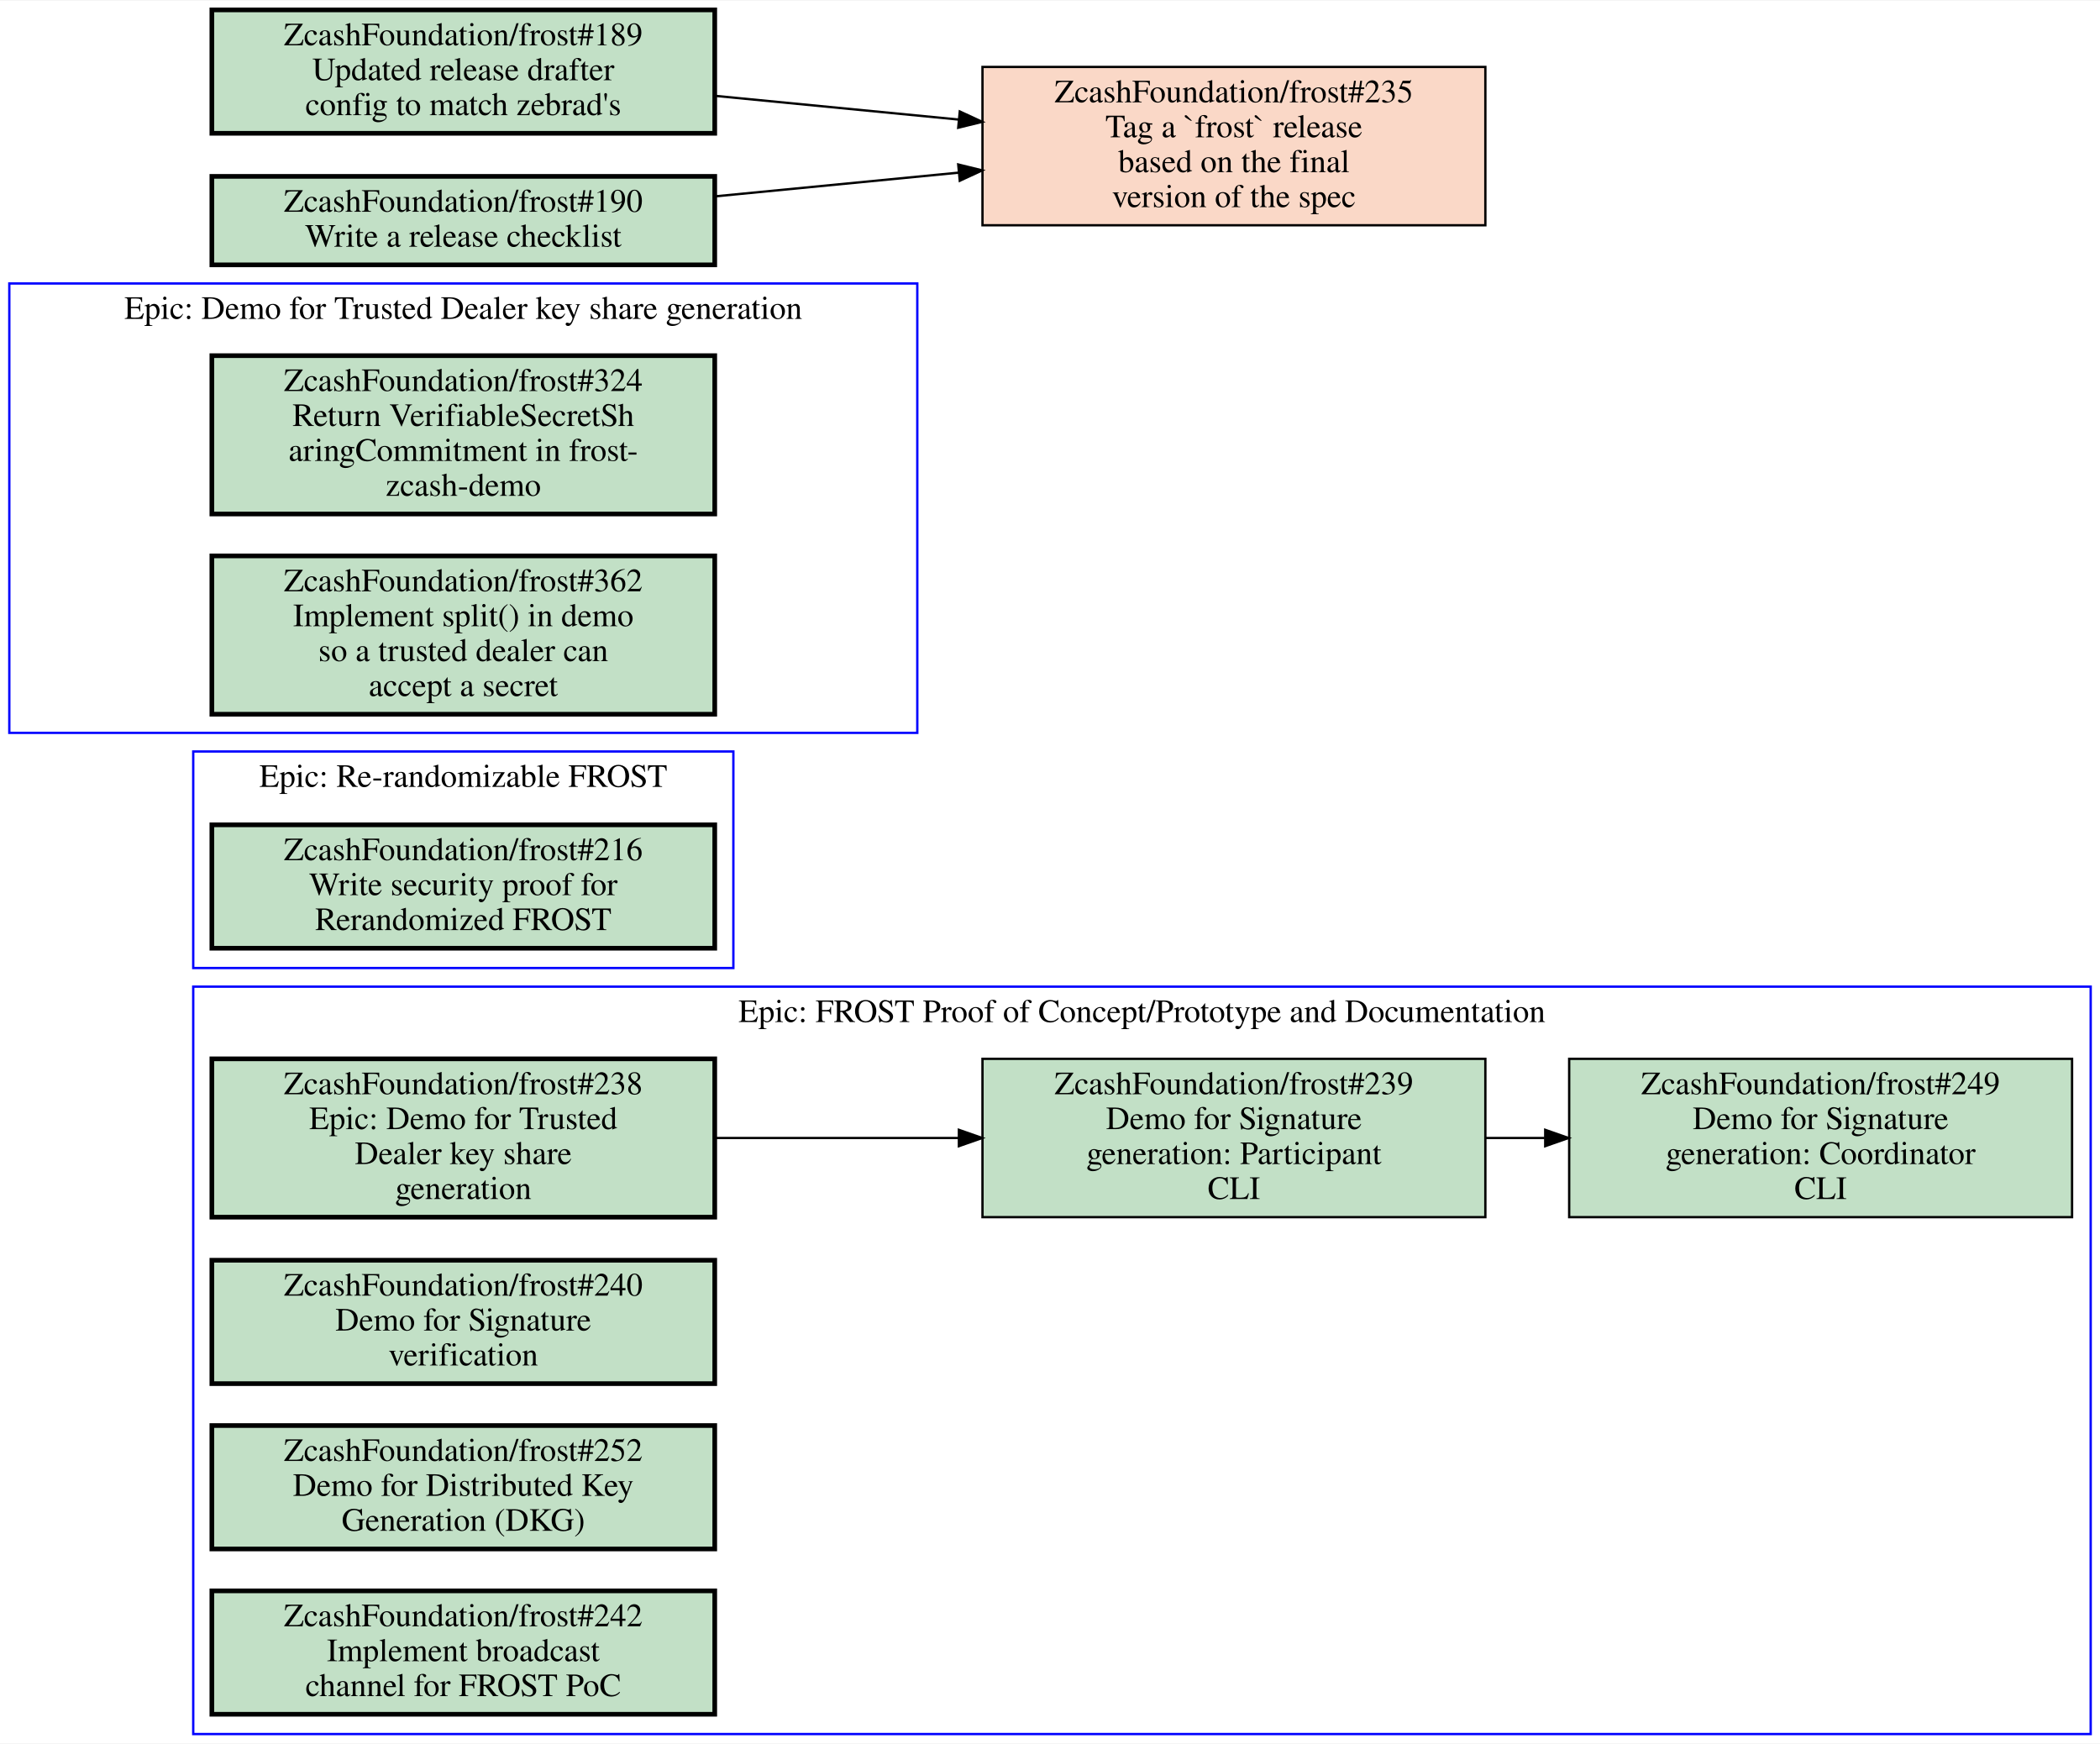
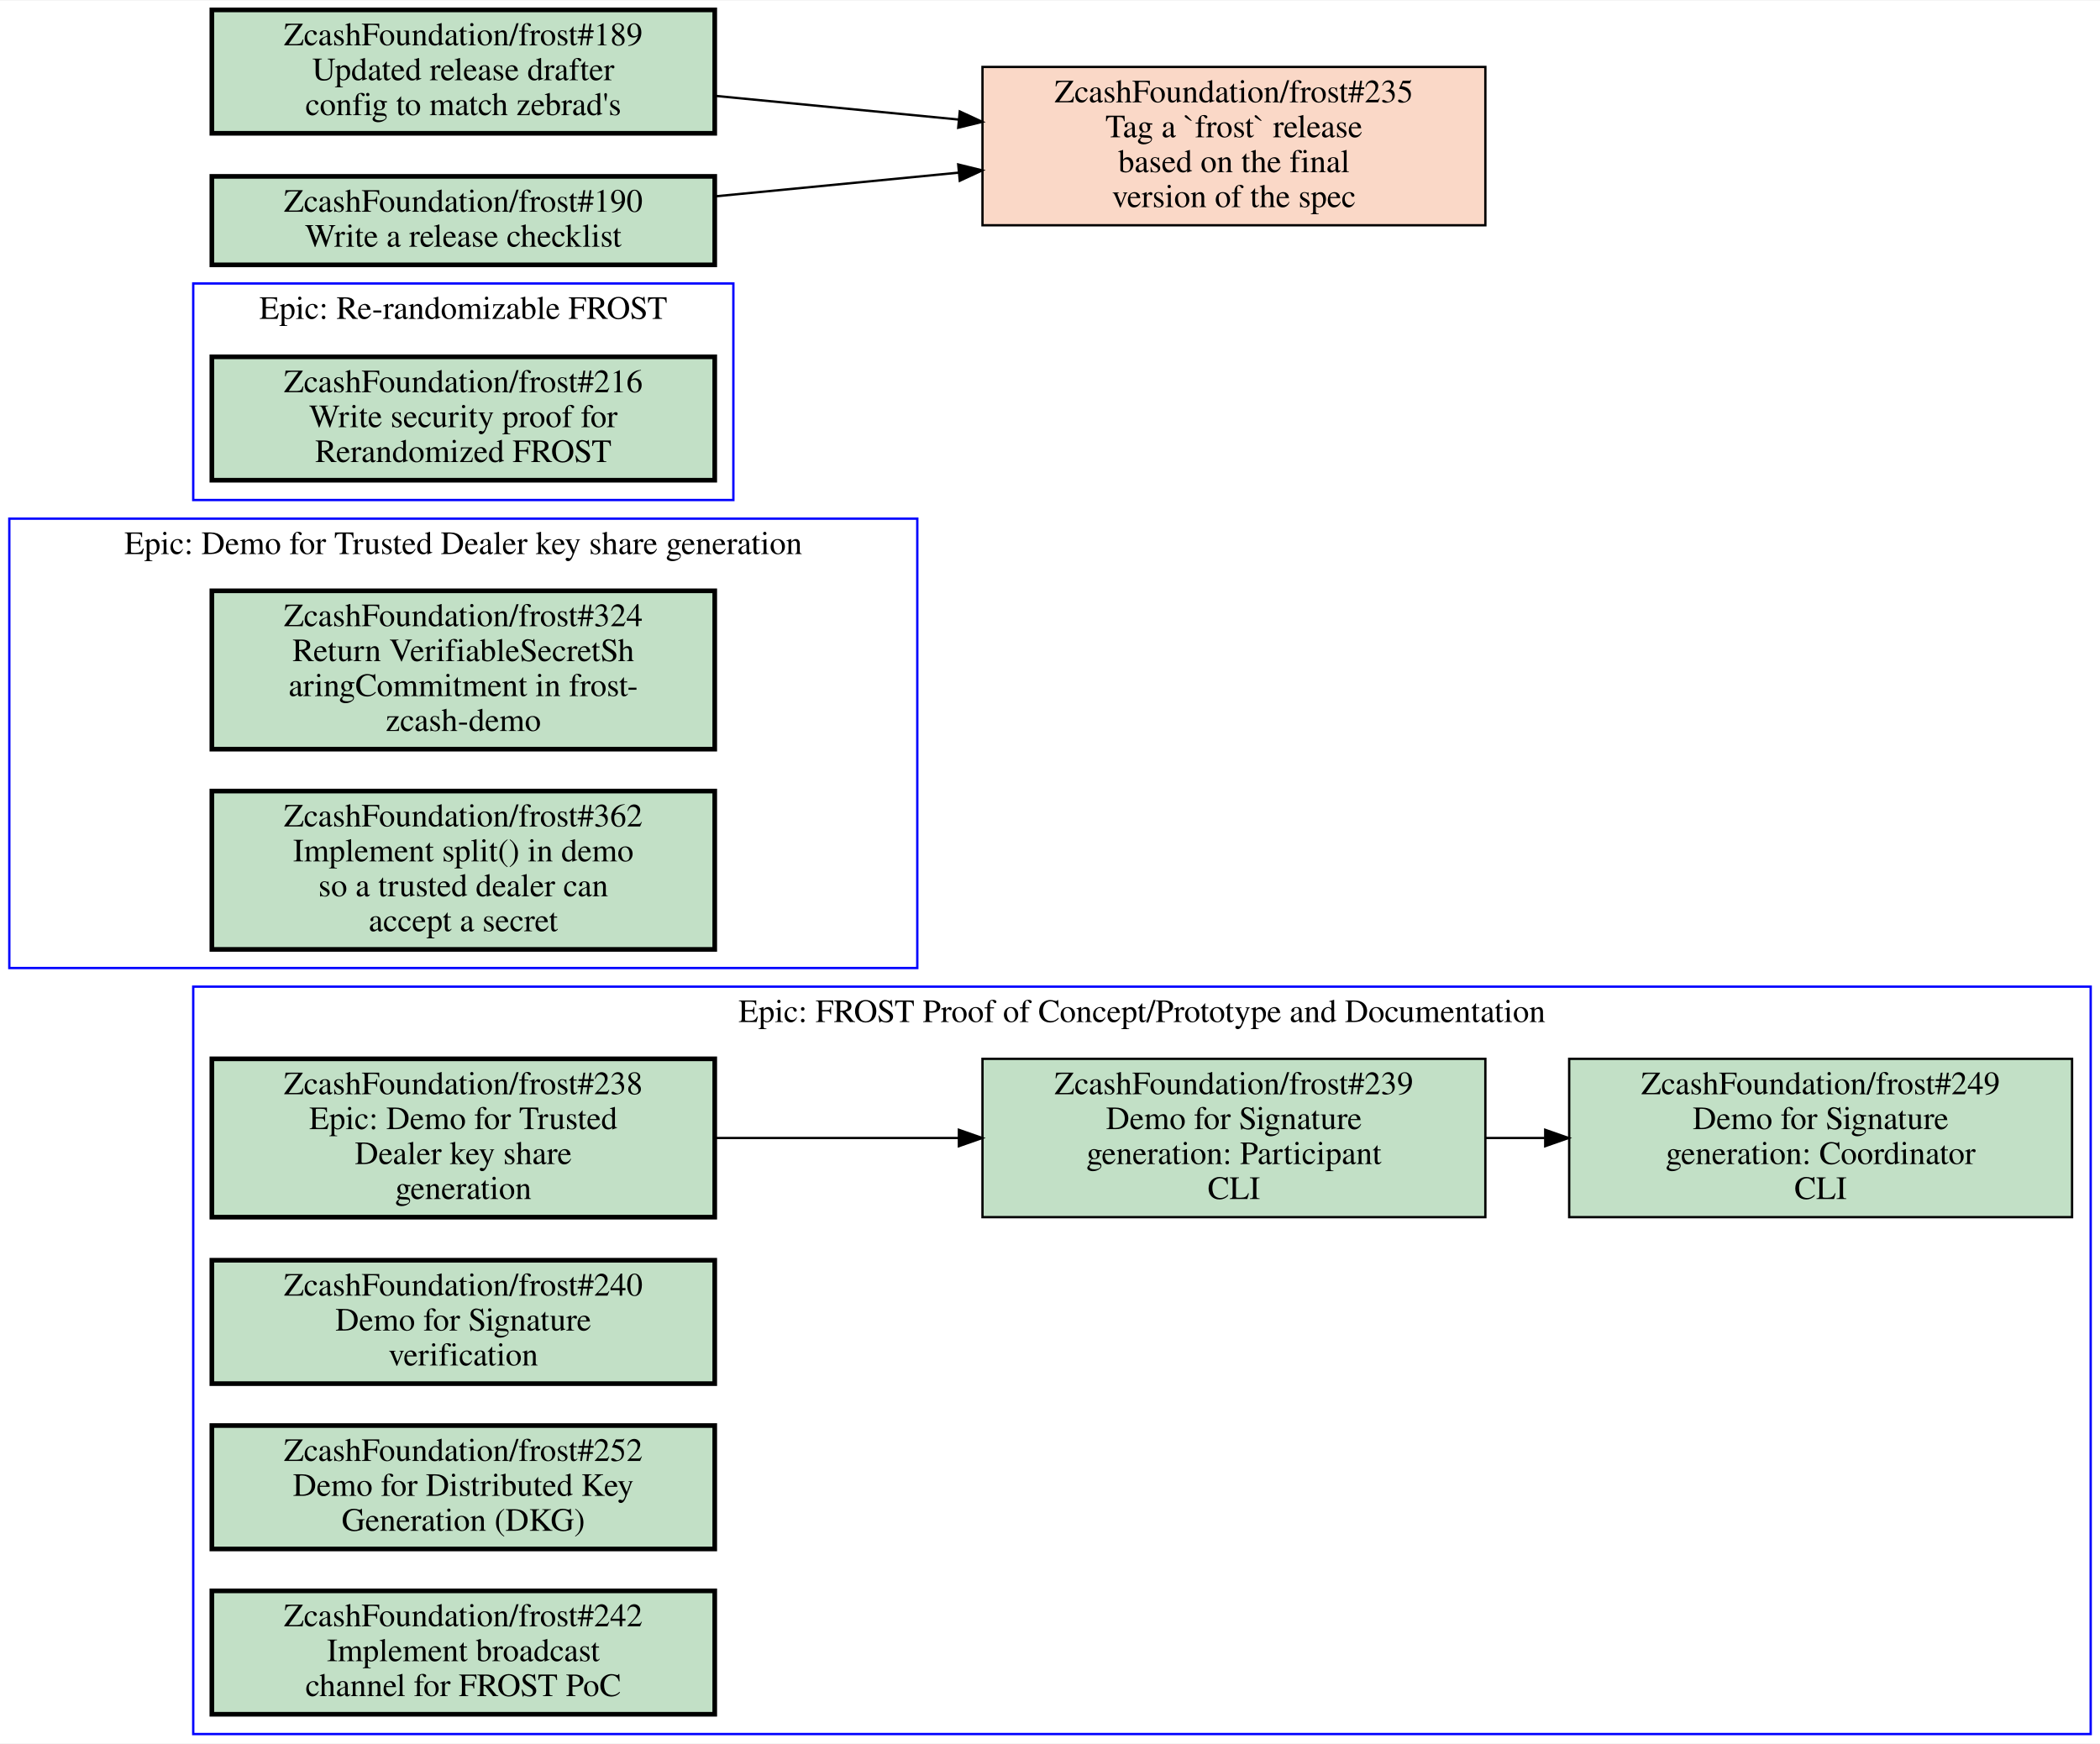
<svg xmlns="http://www.w3.org/2000/svg" xmlns:xlink="http://www.w3.org/1999/xlink" width="902pt" height="749pt" viewBox="0.00 0.00 902.00 748.50">
  <g id="graph0" class="graph" transform="scale(1 1) rotate(0) translate(4 744.5)">
    <polygon fill="white" stroke="transparent" points="-4,4 -4,-744.5 898,-744.5 898,4 -4,4" />
    <g id="clust1" class="cluster">
      <polygon fill="none" stroke="blue" points="79,0 79,-321 894,-321 894,0 79,0" />
      <text text-anchor="middle" x="486.5" y="-305.8" font-family="Times,serif" font-size="14.00">Epic: FROST Proof of Concept/Prototype and Documentation</text>
    </g>
    <g id="clust2" class="cluster">
-       <polygon fill="none" stroke="blue" points="0,-430 0,-623 390,-623 390,-430 0,-430" />
-       <text text-anchor="middle" x="195" y="-607.8" font-family="Times,serif" font-size="14.00">Epic: Demo for Trusted Dealer key share generation</text>
+       <polygon fill="none" stroke="blue" points="0,-329 0,-522 390,-522 390,-329 0,-329" />
+       <text text-anchor="middle" x="195" y="-506.8" font-family="Times,serif" font-size="14.00">Epic: Demo for Trusted Dealer key share generation</text>
    </g>
    <g id="clust3" class="cluster">
-       <polygon fill="none" stroke="blue" points="79,-329 79,-422 311,-422 311,-329 79,-329" />
-       <text text-anchor="middle" x="195" y="-406.8" font-family="Times,serif" font-size="14.00">Epic: Re-randomizable FROST</text>
+       <polygon fill="none" stroke="blue" points="79,-530 79,-623 311,-623 311,-530 79,-530" />
+       <text text-anchor="middle" x="195" y="-607.8" font-family="Times,serif" font-size="14.00">Epic: Re-randomizable FROST</text>
    </g>
    <g id="node1" class="node open">
      <g id="a_node1">
        <a xlink:href="https://github.com/ZcashFoundation/frost/issues/238" xlink:title="ZcashFoundation/frost#238&#10;Epic: Demo for Trusted&#10;Dealer key share&#10;generation" target="_blank">
          <polygon fill="#c2e0c6" stroke="black" stroke-width="2" points="303,-290 87,-290 87,-222 303,-222 303,-290" />
          <text text-anchor="middle" x="195" y="-274.8" font-family="Times,serif" font-size="14.00">ZcashFoundation/frost#238</text>
          <text text-anchor="middle" x="195" y="-259.8" font-family="Times,serif" font-size="14.00">Epic: Demo for Trusted</text>
          <text text-anchor="middle" x="195" y="-244.8" font-family="Times,serif" font-size="14.00">Dealer key share</text>
          <text text-anchor="middle" x="195" y="-229.8" font-family="Times,serif" font-size="14.00">generation</text>
        </a>
      </g>
    </g>
    <g id="node2" class="node open">
      <g id="a_node2">
        <a xlink:href="https://github.com/ZcashFoundation/frost/issues/239" xlink:title="ZcashFoundation/frost#239&#10;Demo for Signature&#10;generation: Participant&#10;CLI" target="_blank">
          <polygon fill="#c2e0c6" stroke="black" points="634,-290 418,-290 418,-222 634,-222 634,-290" />
          <text text-anchor="middle" x="526" y="-274.8" font-family="Times,serif" font-size="14.00">ZcashFoundation/frost#239</text>
          <text text-anchor="middle" x="526" y="-259.8" font-family="Times,serif" font-size="14.00">Demo for Signature</text>
          <text text-anchor="middle" x="526" y="-244.8" font-family="Times,serif" font-size="14.00">generation: Participant</text>
          <text text-anchor="middle" x="526" y="-229.8" font-family="Times,serif" font-size="14.00">CLI</text>
        </a>
      </g>
    </g>
    <g id="edge1" class="edge">
      <path fill="none" stroke="black" d="M303.27,-256C336.72,-256 373.78,-256 407.87,-256" />
      <polygon fill="black" stroke="black" points="407.87,-259.5 417.87,-256 407.87,-252.5 407.87,-259.5" />
    </g>
    <g id="node3" class="node open">
      <g id="a_node3">
        <a xlink:href="https://github.com/ZcashFoundation/frost/issues/249" xlink:title="ZcashFoundation/frost#249&#10;Demo for Signature&#10;generation: Coordinator&#10;CLI" target="_blank">
          <polygon fill="#c2e0c6" stroke="black" points="886,-290 670,-290 670,-222 886,-222 886,-290" />
          <text text-anchor="middle" x="778" y="-274.8" font-family="Times,serif" font-size="14.00">ZcashFoundation/frost#249</text>
          <text text-anchor="middle" x="778" y="-259.8" font-family="Times,serif" font-size="14.00">Demo for Signature</text>
          <text text-anchor="middle" x="778" y="-244.8" font-family="Times,serif" font-size="14.00">generation: Coordinator</text>
          <text text-anchor="middle" x="778" y="-229.8" font-family="Times,serif" font-size="14.00">CLI</text>
        </a>
      </g>
    </g>
    <g id="edge2" class="edge">
      <path fill="none" stroke="black" d="M634.11,-256C642.5,-256 650.99,-256 659.44,-256" />
      <polygon fill="black" stroke="black" points="659.71,-259.5 669.71,-256 659.71,-252.5 659.71,-259.5" />
    </g>
    <g id="node4" class="node open">
      <g id="a_node4">
        <a xlink:href="https://github.com/ZcashFoundation/frost/issues/240" xlink:title="ZcashFoundation/frost#240&#10;Demo for Signature&#10;verification" target="_blank">
          <polygon fill="#c2e0c6" stroke="black" stroke-width="2" points="303,-203.5 87,-203.5 87,-150.5 303,-150.5 303,-203.5" />
          <text text-anchor="middle" x="195" y="-188.3" font-family="Times,serif" font-size="14.00">ZcashFoundation/frost#240</text>
          <text text-anchor="middle" x="195" y="-173.3" font-family="Times,serif" font-size="14.00">Demo for Signature</text>
          <text text-anchor="middle" x="195" y="-158.3" font-family="Times,serif" font-size="14.00">verification</text>
        </a>
      </g>
    </g>
    <g id="node5" class="node open">
      <g id="a_node5">
        <a xlink:href="https://github.com/ZcashFoundation/frost/issues/252" xlink:title="ZcashFoundation/frost#252&#10;Demo for Distributed Key&#10;Generation (DKG)" target="_blank">
          <polygon fill="#c2e0c6" stroke="black" stroke-width="2" points="303,-132.5 87,-132.5 87,-79.5 303,-79.5 303,-132.5" />
          <text text-anchor="middle" x="195" y="-117.3" font-family="Times,serif" font-size="14.00">ZcashFoundation/frost#252</text>
          <text text-anchor="middle" x="195" y="-102.3" font-family="Times,serif" font-size="14.00">Demo for Distributed Key</text>
          <text text-anchor="middle" x="195" y="-87.3" font-family="Times,serif" font-size="14.00">Generation (DKG)</text>
        </a>
      </g>
    </g>
    <g id="node6" class="node open">
      <g id="a_node6">
        <a xlink:href="https://github.com/ZcashFoundation/frost/issues/242" xlink:title="ZcashFoundation/frost#242&#10;Implement broadcast&#10;channel for FROST PoC" target="_blank">
          <polygon fill="#c2e0c6" stroke="black" stroke-width="2" points="303,-61.5 87,-61.5 87,-8.5 303,-8.5 303,-61.5" />
          <text text-anchor="middle" x="195" y="-46.3" font-family="Times,serif" font-size="14.00">ZcashFoundation/frost#242</text>
          <text text-anchor="middle" x="195" y="-31.3" font-family="Times,serif" font-size="14.00">Implement broadcast</text>
          <text text-anchor="middle" x="195" y="-16.3" font-family="Times,serif" font-size="14.00">channel for FROST PoC</text>
        </a>
      </g>
    </g>
    <g id="node7" class="node open">
      <g id="a_node7">
        <a xlink:href="https://github.com/ZcashFoundation/frost/issues/324" xlink:title="ZcashFoundation/frost#324&#10;Return VerifiableSecretSh&#10;aringCommitment in frost-&#10;zcash-demo" target="_blank">
-           <polygon fill="#c2e0c6" stroke="black" stroke-width="2" points="303,-592 87,-592 87,-524 303,-524 303,-592" />
-           <text text-anchor="middle" x="195" y="-576.8" font-family="Times,serif" font-size="14.00">ZcashFoundation/frost#324</text>
-           <text text-anchor="middle" x="195" y="-561.8" font-family="Times,serif" font-size="14.00">Return VerifiableSecretSh</text>
-           <text text-anchor="middle" x="195" y="-546.8" font-family="Times,serif" font-size="14.00">aringCommitment in frost-</text>
-           <text text-anchor="middle" x="195" y="-531.8" font-family="Times,serif" font-size="14.00">zcash-demo</text>
+           <polygon fill="#c2e0c6" stroke="black" stroke-width="2" points="303,-491 87,-491 87,-423 303,-423 303,-491" />
+           <text text-anchor="middle" x="195" y="-475.8" font-family="Times,serif" font-size="14.00">ZcashFoundation/frost#324</text>
+           <text text-anchor="middle" x="195" y="-460.8" font-family="Times,serif" font-size="14.00">Return VerifiableSecretSh</text>
+           <text text-anchor="middle" x="195" y="-445.8" font-family="Times,serif" font-size="14.00">aringCommitment in frost-</text>
+           <text text-anchor="middle" x="195" y="-430.8" font-family="Times,serif" font-size="14.00">zcash-demo</text>
        </a>
      </g>
    </g>
    <g id="node8" class="node open">
      <g id="a_node8">
        <a xlink:href="https://github.com/ZcashFoundation/frost/issues/362" xlink:title="ZcashFoundation/frost#362&#10;Implement split() in demo&#10;so a trusted dealer can&#10;accept a secret" target="_blank">
-           <polygon fill="#c2e0c6" stroke="black" stroke-width="2" points="303,-506 87,-506 87,-438 303,-438 303,-506" />
-           <text text-anchor="middle" x="195" y="-490.8" font-family="Times,serif" font-size="14.00">ZcashFoundation/frost#362</text>
-           <text text-anchor="middle" x="195" y="-475.8" font-family="Times,serif" font-size="14.00">Implement split() in demo</text>
-           <text text-anchor="middle" x="195" y="-460.8" font-family="Times,serif" font-size="14.00">so a trusted dealer can</text>
-           <text text-anchor="middle" x="195" y="-445.8" font-family="Times,serif" font-size="14.00">accept a secret</text>
+           <polygon fill="#c2e0c6" stroke="black" stroke-width="2" points="303,-405 87,-405 87,-337 303,-337 303,-405" />
+           <text text-anchor="middle" x="195" y="-389.8" font-family="Times,serif" font-size="14.00">ZcashFoundation/frost#362</text>
+           <text text-anchor="middle" x="195" y="-374.8" font-family="Times,serif" font-size="14.00">Implement split() in demo</text>
+           <text text-anchor="middle" x="195" y="-359.8" font-family="Times,serif" font-size="14.00">so a trusted dealer can</text>
+           <text text-anchor="middle" x="195" y="-344.8" font-family="Times,serif" font-size="14.00">accept a secret</text>
        </a>
      </g>
    </g>
    <g id="node9" class="node open">
      <g id="a_node9">
        <a xlink:href="https://github.com/ZcashFoundation/frost/issues/216" xlink:title="ZcashFoundation/frost#216&#10;Write security proof for&#10;Rerandomized FROST" target="_blank">
-           <polygon fill="#c2e0c6" stroke="black" stroke-width="2" points="303,-390.5 87,-390.5 87,-337.5 303,-337.5 303,-390.5" />
-           <text text-anchor="middle" x="195" y="-375.3" font-family="Times,serif" font-size="14.00">ZcashFoundation/frost#216</text>
-           <text text-anchor="middle" x="195" y="-360.3" font-family="Times,serif" font-size="14.00">Write security proof for</text>
-           <text text-anchor="middle" x="195" y="-345.3" font-family="Times,serif" font-size="14.00">Rerandomized FROST</text>
+           <polygon fill="#c2e0c6" stroke="black" stroke-width="2" points="303,-591.5 87,-591.5 87,-538.5 303,-538.5 303,-591.5" />
+           <text text-anchor="middle" x="195" y="-576.3" font-family="Times,serif" font-size="14.00">ZcashFoundation/frost#216</text>
+           <text text-anchor="middle" x="195" y="-561.3" font-family="Times,serif" font-size="14.00">Write security proof for</text>
+           <text text-anchor="middle" x="195" y="-546.3" font-family="Times,serif" font-size="14.00">Rerandomized FROST</text>
        </a>
      </g>
    </g>
    <g id="node10" class="node closed">
      <g id="a_node10">
        <a xlink:href="https://github.com/ZcashFoundation/frost/issues/235" xlink:title="ZcashFoundation/frost#235&#10;Tag a `frost` release&#10;based on the final&#10;version of the spec" target="_blank">
          <polygon fill="#fad8c7" stroke="black" points="634,-716 418,-716 418,-648 634,-648 634,-716" />
          <text text-anchor="middle" x="526" y="-700.8" font-family="Times,serif" font-size="14.00">ZcashFoundation/frost#235</text>
          <text text-anchor="middle" x="526" y="-685.8" font-family="Times,serif" font-size="14.00">Tag a `frost` release</text>
          <text text-anchor="middle" x="526" y="-670.8" font-family="Times,serif" font-size="14.00">based on the final</text>
          <text text-anchor="middle" x="526" y="-655.8" font-family="Times,serif" font-size="14.00">version of the spec</text>
        </a>
      </g>
    </g>
    <g id="node11" class="node open">
      <g id="a_node11">
        <a xlink:href="https://github.com/ZcashFoundation/frost/issues/189" xlink:title="ZcashFoundation/frost#189&#10;Updated release drafter&#10;config to match zebrad's" target="_blank">
          <polygon fill="#c2e0c6" stroke="black" stroke-width="2" points="303,-740.5 87,-740.5 87,-687.5 303,-687.5 303,-740.5" />
          <text text-anchor="middle" x="195" y="-725.3" font-family="Times,serif" font-size="14.00">ZcashFoundation/frost#189</text>
          <text text-anchor="middle" x="195" y="-710.3" font-family="Times,serif" font-size="14.00">Updated release drafter</text>
          <text text-anchor="middle" x="195" y="-695.3" font-family="Times,serif" font-size="14.00">config to match zebrad's</text>
        </a>
      </g>
    </g>
    <g id="edge3" class="edge">
      <path fill="none" stroke="black" d="M303.27,-703.57C336.72,-700.31 373.78,-696.71 407.87,-693.39" />
      <polygon fill="black" stroke="black" points="408.25,-696.87 417.87,-692.42 407.58,-689.9 408.25,-696.87" />
    </g>
    <g id="node12" class="node open">
      <g id="a_node12">
        <a xlink:href="https://github.com/ZcashFoundation/frost/issues/190" xlink:title="ZcashFoundation/frost#190&#10;Write a release checklist" target="_blank">
          <polygon fill="#c2e0c6" stroke="black" stroke-width="2" points="303,-669 87,-669 87,-631 303,-631 303,-669" />
          <text text-anchor="middle" x="195" y="-653.8" font-family="Times,serif" font-size="14.00">ZcashFoundation/frost#190</text>
          <text text-anchor="middle" x="195" y="-638.8" font-family="Times,serif" font-size="14.00">Write a release checklist</text>
        </a>
      </g>
    </g>
    <g id="edge4" class="edge">
      <path fill="none" stroke="black" d="M303.27,-660.43C336.72,-663.69 373.78,-667.29 407.87,-670.61" />
      <polygon fill="black" stroke="black" points="407.58,-674.1 417.87,-671.58 408.25,-667.13 407.58,-674.1" />
    </g>
  </g>
</svg>
